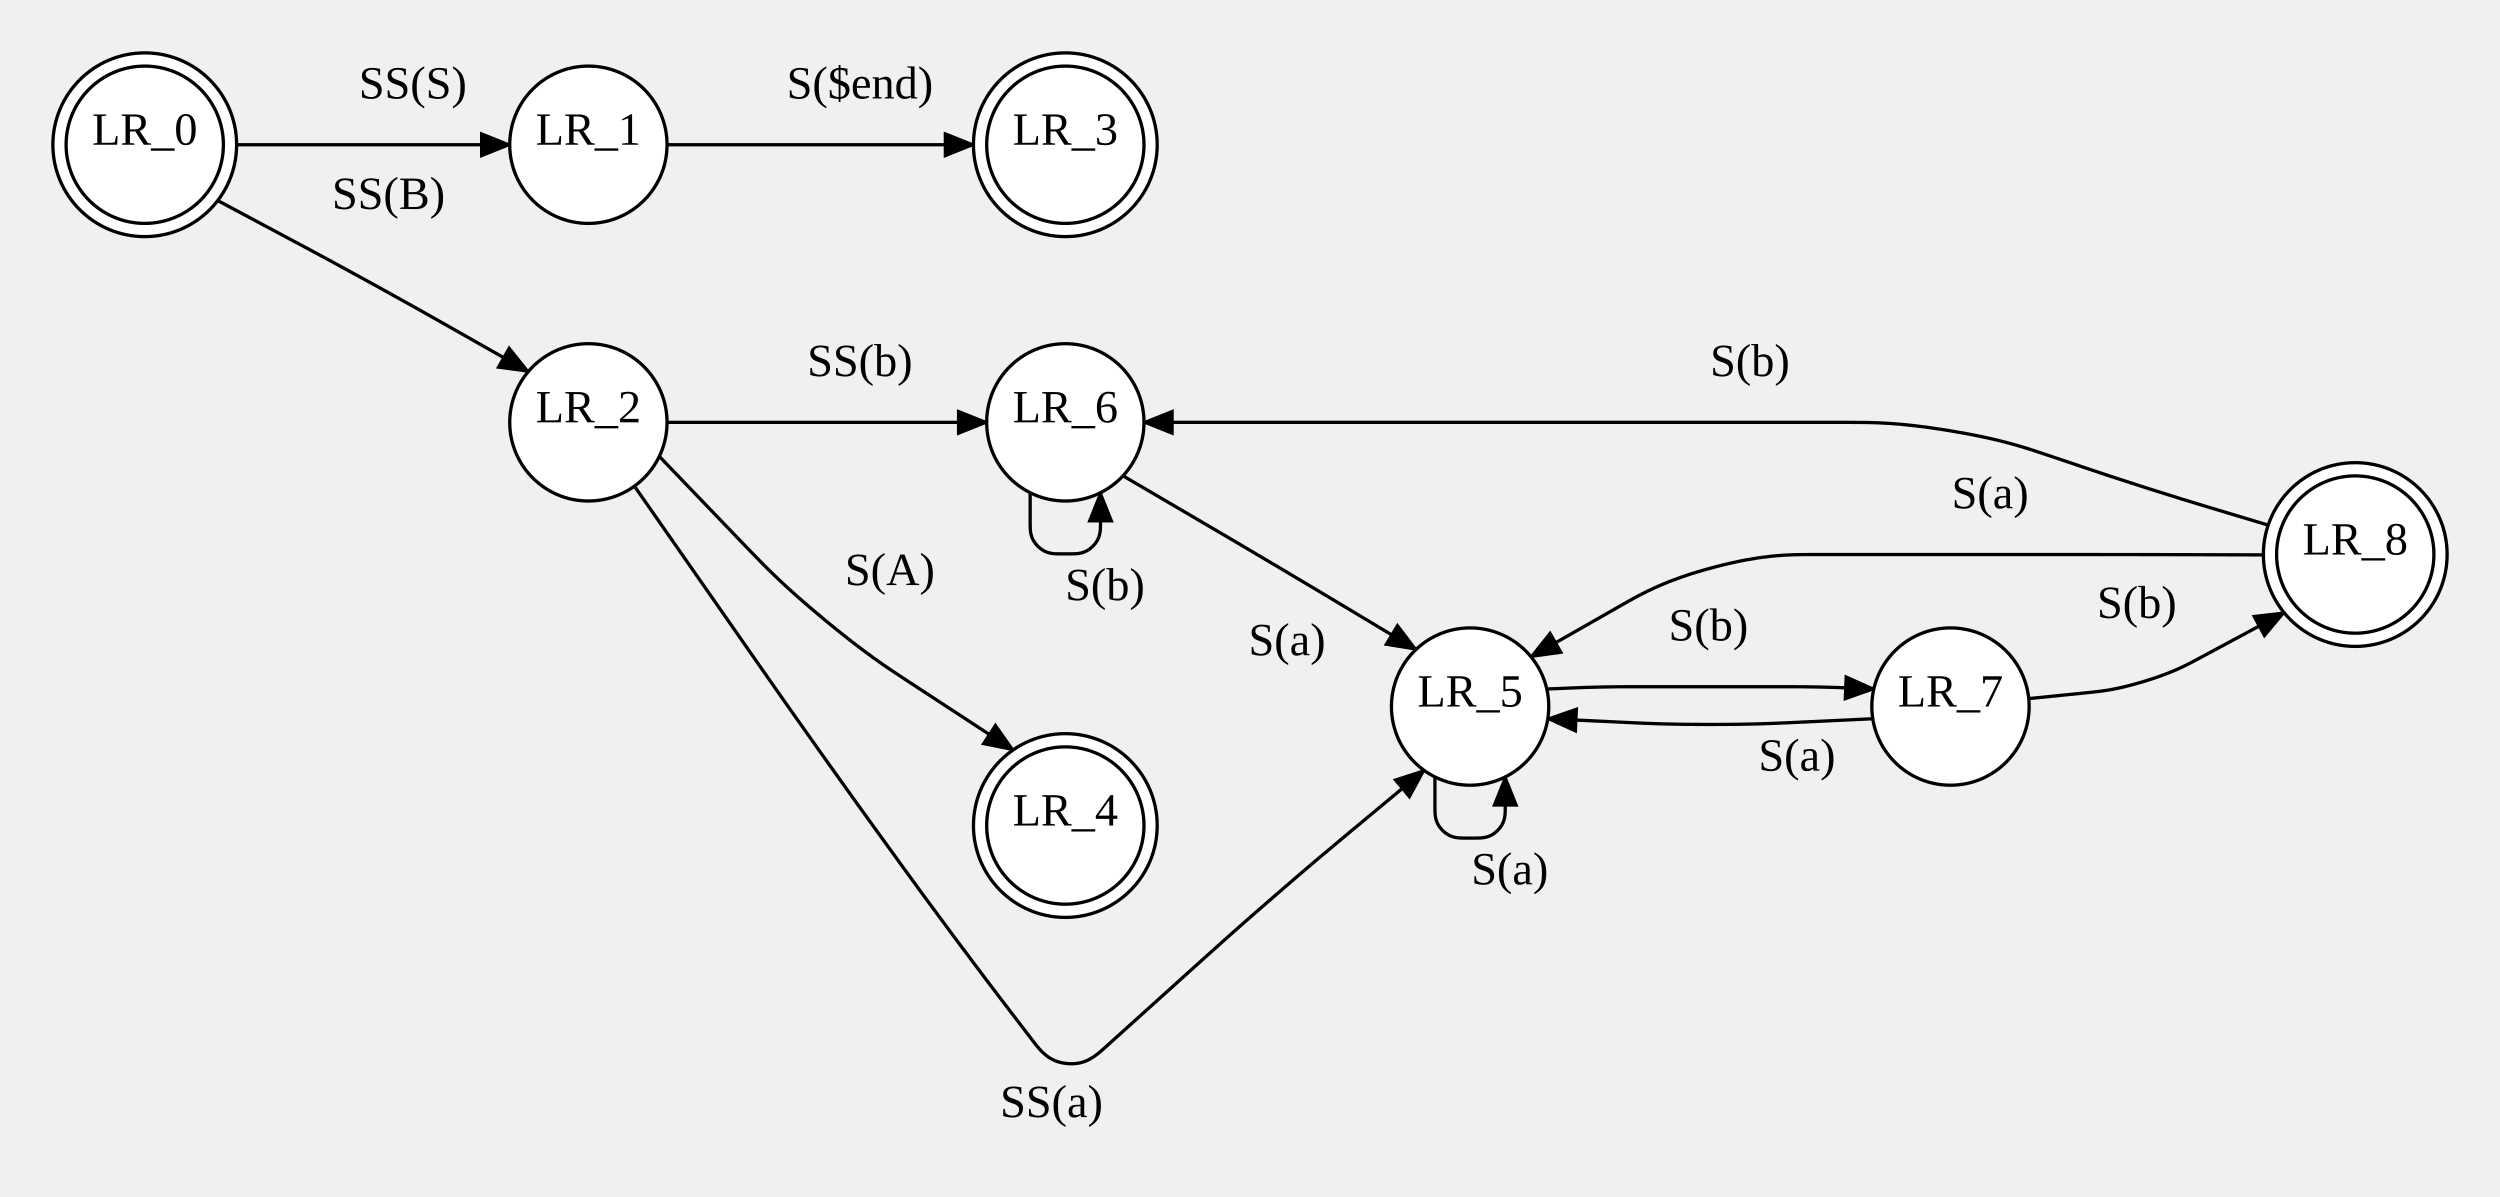
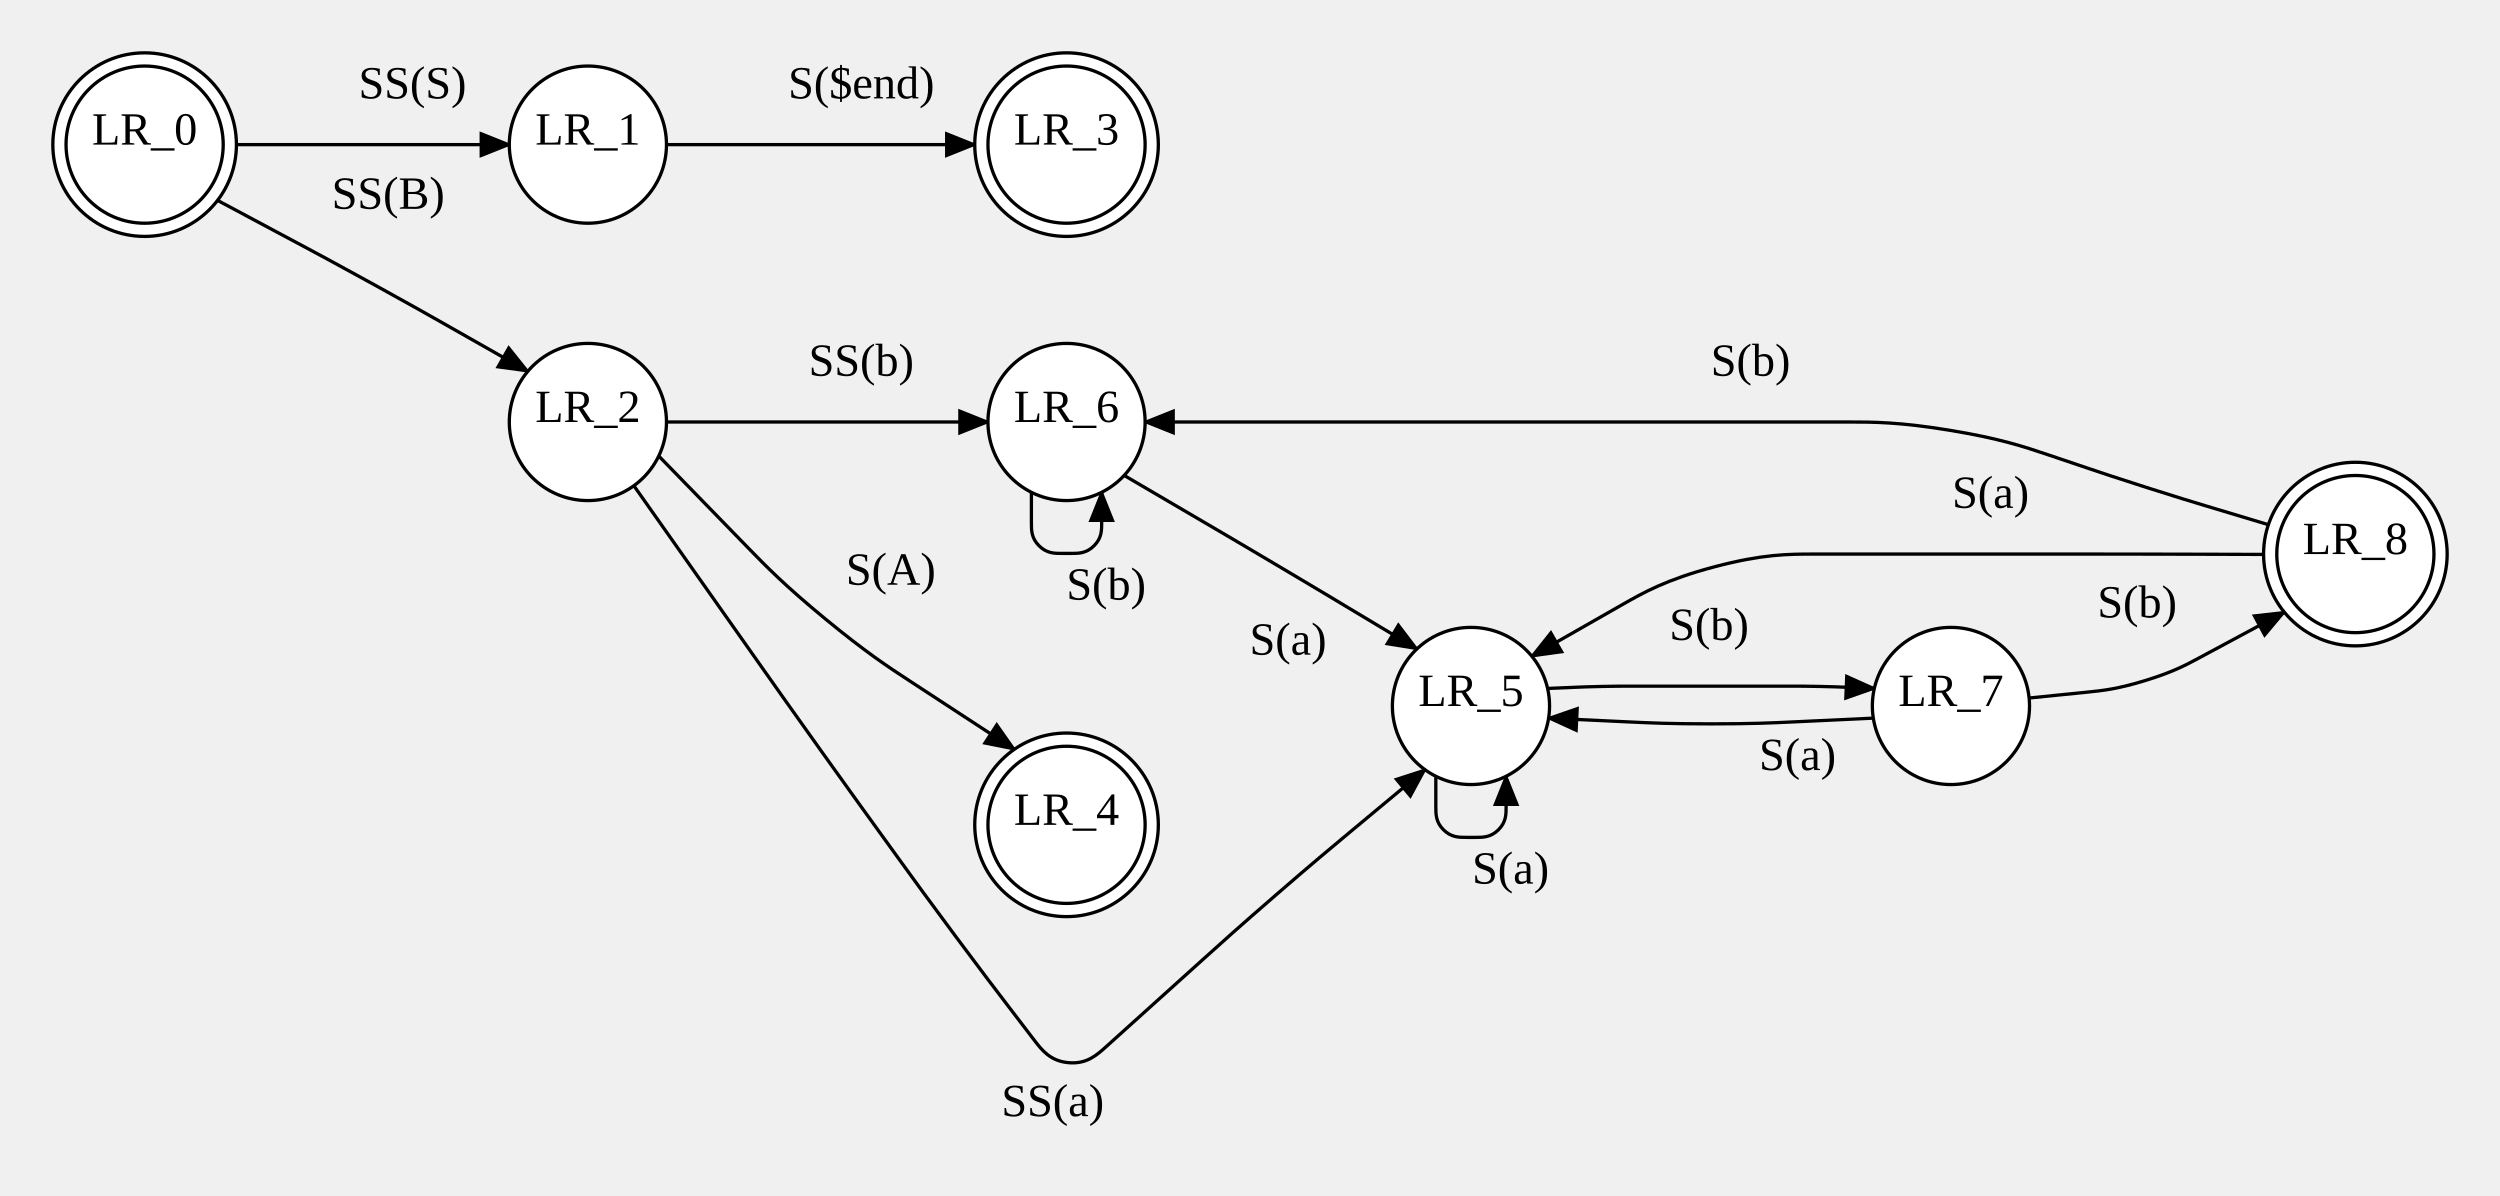
- <svg xmlns="http://www.w3.org/2000/svg" width="756.48" height="362.021">
+ <svg xmlns="http://www.w3.org/2000/svg" width="757.12" height="362.021">
  <style type="text/css">
		.edge { fill: none; }
	</style>
  <defs>
    <marker id="normal" markerWidth="10" markerHeight="8" refX="9" refY="4" orient="auto-start-reverse" markerUnits="userSpaceOnUse">
      <path d="M0,0 L0,8 L10,4 z" fill="context-stroke" />
    </marker>
    <marker id="vee" markerWidth="10" markerHeight="8" refX="9" refY="4" orient="auto-start-reverse" markerUnits="userSpaceOnUse">
      <path d="M0,0 L10,4 L0,8 L3,4 z" fill="context-stroke" />
    </marker>
    <marker id="dot" markerWidth="8" markerHeight="8" refX="7" refY="4" orient="auto-start-reverse" markerUnits="userSpaceOnUse">
      <circle cx="4" cy="4" r="3.5" fill="context-stroke" />
    </marker>
    <marker id="odot" markerWidth="8" markerHeight="8" refX="7" refY="4" orient="auto-start-reverse" markerUnits="userSpaceOnUse">
      <circle cx="4" cy="4" r="3" fill="white" stroke="context-stroke" />
    </marker>
  </defs>
  <g>
    <path class="edge" marker-end="url(#normal)" stroke="#000000" stroke-width="1" d="M65.879,60.692 L89.4,73.246 C95.28,76.385 101.16,79.523 112.836,85.953 C124.512,92.382 130.308,95.674 136.104,98.965 L159.852,112.45 " />
    <text text-anchor="middle" alignment-baseline="middle" x="117.572" y="63.22" font-size="14" fill="#000000">SS(B)</text>
    <path class="edge" marker-end="url(#normal)" stroke="#000000" stroke-width="1" d="M71.6,43.8 L112.92,43.8 L154.24,43.8 " />
    <text text-anchor="middle" alignment-baseline="middle" x="124.92" y="29.8" font-size="14" fill="#000000">SS(S)</text>
-     <path class="edge" marker-end="url(#normal)" stroke="#000000" stroke-width="1" d="M201.84,43.8 L248.2,43.8 L294.56,43.8 " />
-     <text text-anchor="middle" alignment-baseline="middle" x="260.2" y="29.8" font-size="14" fill="#000000">S($end)</text>
-     <path class="edge" marker-end="url(#normal)" stroke="#000000" stroke-width="1" d="M201.84,127.8 L248.2,127.8 L298.56,127.8 " />
-     <text text-anchor="middle" alignment-baseline="middle" x="260.2" y="113.8" font-size="14" fill="#000000">SS(b)</text>
-     <path class="edge" marker-end="url(#normal)" stroke="#000000" stroke-width="1" d="M191.967,147.1 L229.905,201.545 C234.479,208.109 239.053,214.673 248.315,227.718 C257.577,240.764 262.265,247.246 266.954,253.728 L272.255,261.057 C276.331,266.693 280.408,272.329 288.709,283.489 C297.01,294.65 301.235,300.175 305.46,305.7 L312.443,314.832 C314.922,318.074 317.402,321.316 322.912,321.825 C328.423,322.335 331.455,319.603 334.486,316.87 L363.707,290.532 C369.181,285.599 374.654,280.666 385.791,271.021 C396.928,261.375 402.592,256.663 408.257,251.95 L430.913,233.1 " />
-     <text text-anchor="middle" alignment-baseline="middle" x="318.18" y="338.021" font-size="14" fill="#000000">SS(a)</text>
-     <path class="edge" marker-end="url(#normal)" stroke="#000000" stroke-width="1" d="M199.496,138.1 L226.031,165.723 C231.573,171.492 237.116,177.261 249.355,187.407 C261.593,197.553 268.29,201.929 274.987,206.306 L306.55,226.933 " />
-     <text text-anchor="middle" alignment-baseline="middle" x="269.274" y="177.04" font-size="14" fill="#000000">S(A)</text>
-     <path class="edge" marker-end="url(#normal)" stroke="#000000" stroke-width="1" d="M468.04,208.488 L476.34,208.144 C478.415,208.058 480.49,207.972 484.642,207.886 C488.794,207.8 490.87,207.8 492.947,207.8 L542.093,207.8 C544.169,207.8 546.246,207.8 550.398,207.886 C554.55,207.972 556.625,208.058 558.7,208.144 L567,208.488 " />
-     <text text-anchor="middle" alignment-baseline="middle" x="516.947" y="193.8" font-size="14" fill="#000000">S(b)</text>
-     <path class="edge" marker-end="url(#normal)" stroke="#000000" stroke-width="1" d="M434.196,235.087 L434.196,244.344 C434.196,246.658 434.196,248.972 436.51,251.286 C438.824,253.6 441.139,253.6 443.453,253.6 L446.227,253.6 C448.541,253.6 450.856,253.6 453.17,251.286 C455.484,248.972 455.484,246.658 455.484,244.344 L455.484,235.087 " />
-     <text text-anchor="middle" alignment-baseline="middle" x="456.84" y="267.6" font-size="14" fill="#000000">S(a)</text>
-     <path class="edge" marker-end="url(#normal)" stroke="#000000" stroke-width="1" d="M311.716,149.087 L311.716,158.344 C311.716,160.658 311.716,162.972 314.03,165.286 C316.344,167.6 318.659,167.6 320.973,167.6 L323.747,167.6 C326.061,167.6 328.376,167.6 330.69,165.286 C333.004,162.972 333.004,160.658 333.004,158.344 L333.004,149.087 " />
-     <text text-anchor="middle" alignment-baseline="middle" x="334.36" y="181.6" font-size="14" fill="#000000">S(b)</text>
-     <path class="edge" marker-end="url(#normal)" stroke="#000000" stroke-width="1" d="M339.812,143.983 L364.03,158.167 C369.422,161.325 374.815,164.483 385.566,170.857 C396.317,177.231 401.676,180.447 407.035,183.662 L428.469,196.524 " />
-     <text text-anchor="middle" alignment-baseline="middle" x="389.452" y="198.263" font-size="14" fill="#000000">S(a)</text>
-     <path class="edge" marker-end="url(#normal)" stroke="#000000" stroke-width="1" d="M613.878,211.389 L631.659,209.595 C636.104,209.146 640.549,208.697 648.93,206.134 C657.311,203.57 661.246,201.454 665.182,199.339 L691.147,185.384 " />
-     <text text-anchor="middle" alignment-baseline="middle" x="646.592" y="186.989" font-size="14" fill="#000000">S(b)</text>
-     <path class="edge" marker-end="url(#normal)" stroke="#000000" stroke-width="1" d="M566.688,217.488 L542.104,218.644 C535.958,218.933 529.812,219.222 517.52,219.222 C505.228,219.222 499.082,218.933 492.936,218.644 L468.352,217.488 " />
-     <text text-anchor="middle" alignment-baseline="middle" x="543.745" y="233.205" font-size="14" fill="#000000">S(a)</text>
-     <path class="edge" marker-end="url(#normal)" stroke="#000000" stroke-width="1" d="M686.342,158.904 L667.891,153.352 C663.278,151.964 658.665,150.576 649.489,147.647 C640.312,144.718 635.748,143.178 631.184,141.637 L619.82,137.8 C612.415,135.3 605.01,132.8 589.789,130.3 C574.569,127.8 566.753,127.8 558.937,127.8 L517.52,127.8 L444.84,127.8 L385.6,127.8 L346.16,127.8 " />
-     <text text-anchor="middle" alignment-baseline="middle" x="529.52" y="113.8" font-size="14" fill="#000000">S(b)</text>
-     <path class="edge" marker-end="url(#normal)" stroke="#000000" stroke-width="1" d="M684.88,167.904 L667.16,167.852 C662.73,167.839 658.3,167.826 649.44,167.813 C640.58,167.8 636.15,167.8 631.72,167.8 L590.2,167.8 L548.747,167.8 C540.94,167.8 533.134,167.8 518.545,171.667 C503.957,175.534 497.175,179.401 490.393,183.268 L463.267,198.737 " />
-     <text text-anchor="middle" alignment-baseline="middle" x="602.2" y="153.8" font-size="14" fill="#000000">S(a)</text>
+     <path class="edge" marker-end="url(#normal)" stroke="#000000" stroke-width="1" d="M201.84,43.8 L248.84,43.8 L295.2,43.8 " />
+     <text text-anchor="middle" alignment-baseline="middle" x="260.84" y="29.8" font-size="14" fill="#000000">S($end)</text>
+     <path class="edge" marker-end="url(#normal)" stroke="#000000" stroke-width="1" d="M201.84,127.8 L248.84,127.8 L299.2,127.8 " />
+     <text text-anchor="middle" alignment-baseline="middle" x="260.84" y="113.8" font-size="14" fill="#000000">SS(b)</text>
+     <path class="edge" marker-end="url(#normal)" stroke="#000000" stroke-width="1" d="M191.967,147.1 L230.406,201.643 C235.014,208.182 239.623,214.722 248.92,227.743 C258.217,240.764 262.906,247.246 267.594,253.728 L272.895,261.057 C276.971,266.693 281.048,272.329 289.349,283.489 C297.65,294.65 301.875,300.175 306.1,305.7 L313.083,314.832 C315.562,318.074 318.042,321.316 323.552,321.825 C329.063,322.335 332.095,319.603 335.126,316.87 L364.347,290.532 C369.821,285.599 375.294,280.666 386.431,271.021 C397.568,261.375 403.232,256.663 408.897,251.95 L431.553,233.1 " />
+     <text text-anchor="middle" alignment-baseline="middle" x="318.82" y="338.021" font-size="14" fill="#000000">SS(a)</text>
+     <path class="edge" marker-end="url(#normal)" stroke="#000000" stroke-width="1" d="M199.496,138.1 L226.521,165.868 C232.101,171.601 237.681,177.334 249.957,187.444 C262.233,197.553 268.93,201.929 275.627,206.306 L307.19,226.933 " />
+     <text text-anchor="middle" alignment-baseline="middle" x="269.782" y="177.087" font-size="14" fill="#000000">S(A)</text>
+     <path class="edge" marker-end="url(#normal)" stroke="#000000" stroke-width="1" d="M468.68,208.488 L476.98,208.144 C479.055,208.058 481.13,207.972 485.282,207.886 C489.434,207.8 491.51,207.8 493.587,207.8 L542.733,207.8 C544.809,207.8 546.886,207.8 551.038,207.886 C555.19,207.972 557.265,208.058 559.34,208.144 L567.64,208.488 " />
+     <text text-anchor="middle" alignment-baseline="middle" x="517.587" y="193.8" font-size="14" fill="#000000">S(b)</text>
+     <path class="edge" marker-end="url(#normal)" stroke="#000000" stroke-width="1" d="M434.836,235.087 L434.836,244.344 C434.836,246.658 434.836,248.972 437.15,251.286 C439.464,253.6 441.779,253.6 444.093,253.6 L446.867,253.6 C449.181,253.6 451.495,253.6 453.81,251.286 C456.124,248.972 456.124,246.658 456.124,244.344 L456.124,235.087 " />
+     <text text-anchor="middle" alignment-baseline="middle" x="457.48" y="267.6" font-size="14" fill="#000000">S(a)</text>
+     <path class="edge" marker-end="url(#normal)" stroke="#000000" stroke-width="1" d="M312.356,149.087 L312.356,158.344 C312.356,160.658 312.356,162.972 314.67,165.286 C316.984,167.6 319.299,167.6 321.613,167.6 L324.387,167.6 C326.701,167.6 329.015,167.6 331.33,165.286 C333.644,162.972 333.644,160.658 333.644,158.344 L333.644,149.087 " />
+     <text text-anchor="middle" alignment-baseline="middle" x="335" y="181.6" font-size="14" fill="#000000">S(b)</text>
+     <path class="edge" marker-end="url(#normal)" stroke="#000000" stroke-width="1" d="M340.452,143.983 L364.67,158.167 C370.062,161.325 375.455,164.483 386.206,170.857 C396.957,177.231 402.316,180.447 407.675,183.662 L429.109,196.524 " />
+     <text text-anchor="middle" alignment-baseline="middle" x="390.092" y="198.263" font-size="14" fill="#000000">S(a)</text>
+     <path class="edge" marker-end="url(#normal)" stroke="#000000" stroke-width="1" d="M614.518,211.389 L632.299,209.595 C636.744,209.146 641.189,208.697 649.57,206.134 C657.951,203.57 661.886,201.454 665.822,199.339 L691.787,185.384 " />
+     <text text-anchor="middle" alignment-baseline="middle" x="647.232" y="186.989" font-size="14" fill="#000000">S(b)</text>
+     <path class="edge" marker-end="url(#normal)" stroke="#000000" stroke-width="1" d="M567.327,217.488 L542.744,218.644 C536.598,218.933 530.452,219.222 518.16,219.222 C505.868,219.222 499.722,218.933 493.576,218.644 L468.992,217.488 " />
+     <text text-anchor="middle" alignment-baseline="middle" x="544.385" y="233.205" font-size="14" fill="#000000">S(a)</text>
+     <path class="edge" marker-end="url(#normal)" stroke="#000000" stroke-width="1" d="M686.982,158.904 L668.531,153.352 C663.918,151.964 659.305,150.576 650.129,147.647 C640.952,144.718 636.388,143.178 631.824,141.637 L620.46,137.8 C613.055,135.3 605.65,132.8 590.429,130.3 C575.209,127.8 567.393,127.8 559.577,127.8 L518.16,127.8 L445.48,127.8 L386.24,127.8 L346.8,127.8 " />
+     <text text-anchor="middle" alignment-baseline="middle" x="530.16" y="113.8" font-size="14" fill="#000000">S(b)</text>
+     <path class="edge" marker-end="url(#normal)" stroke="#000000" stroke-width="1" d="M685.52,167.904 L667.8,167.852 C663.37,167.839 658.94,167.826 650.08,167.813 C641.22,167.8 636.79,167.8 632.36,167.8 L590.84,167.8 L549.387,167.8 C541.58,167.8 533.774,167.8 519.185,171.667 C504.597,175.534 497.815,179.401 491.033,183.268 L463.906,198.737 " />
+     <text text-anchor="middle" alignment-baseline="middle" x="602.84" y="153.8" font-size="14" fill="#000000">S(a)</text>
    <circle cx="43.8" cy="43.8" r="27.8" class="node" fill="#FFFFFF" stroke="#000000" stroke-width="1" />
    <circle cx="43.8" cy="43.8" r="23.8" fill="none" stroke="#000000" stroke-width="1" />
    <text text-anchor="middle" alignment-baseline="middle" x="43.8" y="43.8" font-size="14" fill="#000000">LR_0</text>
-     <circle cx="322.36" cy="43.8" r="27.8" class="node" fill="#FFFFFF" stroke="#000000" stroke-width="1" />
-     <circle cx="322.36" cy="43.8" r="23.8" fill="none" stroke="#000000" stroke-width="1" />
-     <text text-anchor="middle" alignment-baseline="middle" x="322.36" y="43.8" font-size="14" fill="#000000">LR_3</text>
-     <circle cx="322.36" cy="249.8" r="27.8" class="node" fill="#FFFFFF" stroke="#000000" stroke-width="1" />
-     <circle cx="322.36" cy="249.8" r="23.8" fill="none" stroke="#000000" stroke-width="1" />
-     <text text-anchor="middle" alignment-baseline="middle" x="322.36" y="249.8" font-size="14" fill="#000000">LR_4</text>
-     <circle cx="712.68" cy="167.8" r="27.8" class="node" fill="#FFFFFF" stroke="#000000" stroke-width="1" />
-     <circle cx="712.68" cy="167.8" r="23.8" fill="none" stroke="#000000" stroke-width="1" />
-     <text text-anchor="middle" alignment-baseline="middle" x="712.68" y="167.8" font-size="14" fill="#000000">LR_8</text>
+     <circle cx="323" cy="43.8" r="27.8" class="node" fill="#FFFFFF" stroke="#000000" stroke-width="1" />
+     <circle cx="323" cy="43.8" r="23.8" fill="none" stroke="#000000" stroke-width="1" />
+     <text text-anchor="middle" alignment-baseline="middle" x="323" y="43.8" font-size="14" fill="#000000">LR_3</text>
+     <circle cx="323" cy="249.8" r="27.8" class="node" fill="#FFFFFF" stroke="#000000" stroke-width="1" />
+     <circle cx="323" cy="249.8" r="23.8" fill="none" stroke="#000000" stroke-width="1" />
+     <text text-anchor="middle" alignment-baseline="middle" x="323" y="249.8" font-size="14" fill="#000000">LR_4</text>
+     <circle cx="713.32" cy="167.8" r="27.8" class="node" fill="#FFFFFF" stroke="#000000" stroke-width="1" />
+     <circle cx="713.32" cy="167.8" r="23.8" fill="none" stroke="#000000" stroke-width="1" />
+     <text text-anchor="middle" alignment-baseline="middle" x="713.32" y="167.8" font-size="14" fill="#000000">LR_8</text>
    <circle cx="178.04" cy="127.8" r="23.8" class="node" fill="#FFFFFF" stroke="#000000" stroke-width="1" />
    <text text-anchor="middle" alignment-baseline="middle" x="178.04" y="127.8" font-size="14" fill="#000000">LR_2</text>
    <circle cx="178.04" cy="43.8" r="23.8" class="node" fill="#FFFFFF" stroke="#000000" stroke-width="1" />
    <text text-anchor="middle" alignment-baseline="middle" x="178.04" y="43.8" font-size="14" fill="#000000">LR_1</text>
-     <circle cx="322.36" cy="127.8" r="23.8" class="node" fill="#FFFFFF" stroke="#000000" stroke-width="1" />
-     <text text-anchor="middle" alignment-baseline="middle" x="322.36" y="127.8" font-size="14" fill="#000000">LR_6</text>
-     <circle cx="444.84" cy="213.8" r="23.8" class="node" fill="#FFFFFF" stroke="#000000" stroke-width="1" />
-     <text text-anchor="middle" alignment-baseline="middle" x="444.84" y="213.8" font-size="14" fill="#000000">LR_5</text>
-     <circle cx="590.2" cy="213.8" r="23.8" class="node" fill="#FFFFFF" stroke="#000000" stroke-width="1" />
-     <text text-anchor="middle" alignment-baseline="middle" x="590.2" y="213.8" font-size="14" fill="#000000">LR_7</text>
+     <circle cx="323" cy="127.8" r="23.8" class="node" fill="#FFFFFF" stroke="#000000" stroke-width="1" />
+     <text text-anchor="middle" alignment-baseline="middle" x="323" y="127.8" font-size="14" fill="#000000">LR_6</text>
+     <circle cx="445.48" cy="213.8" r="23.8" class="node" fill="#FFFFFF" stroke="#000000" stroke-width="1" />
+     <text text-anchor="middle" alignment-baseline="middle" x="445.48" y="213.8" font-size="14" fill="#000000">LR_5</text>
+     <circle cx="590.84" cy="213.8" r="23.8" class="node" fill="#FFFFFF" stroke="#000000" stroke-width="1" />
+     <text text-anchor="middle" alignment-baseline="middle" x="590.84" y="213.8" font-size="14" fill="#000000">LR_7</text>
  </g>
</svg>
